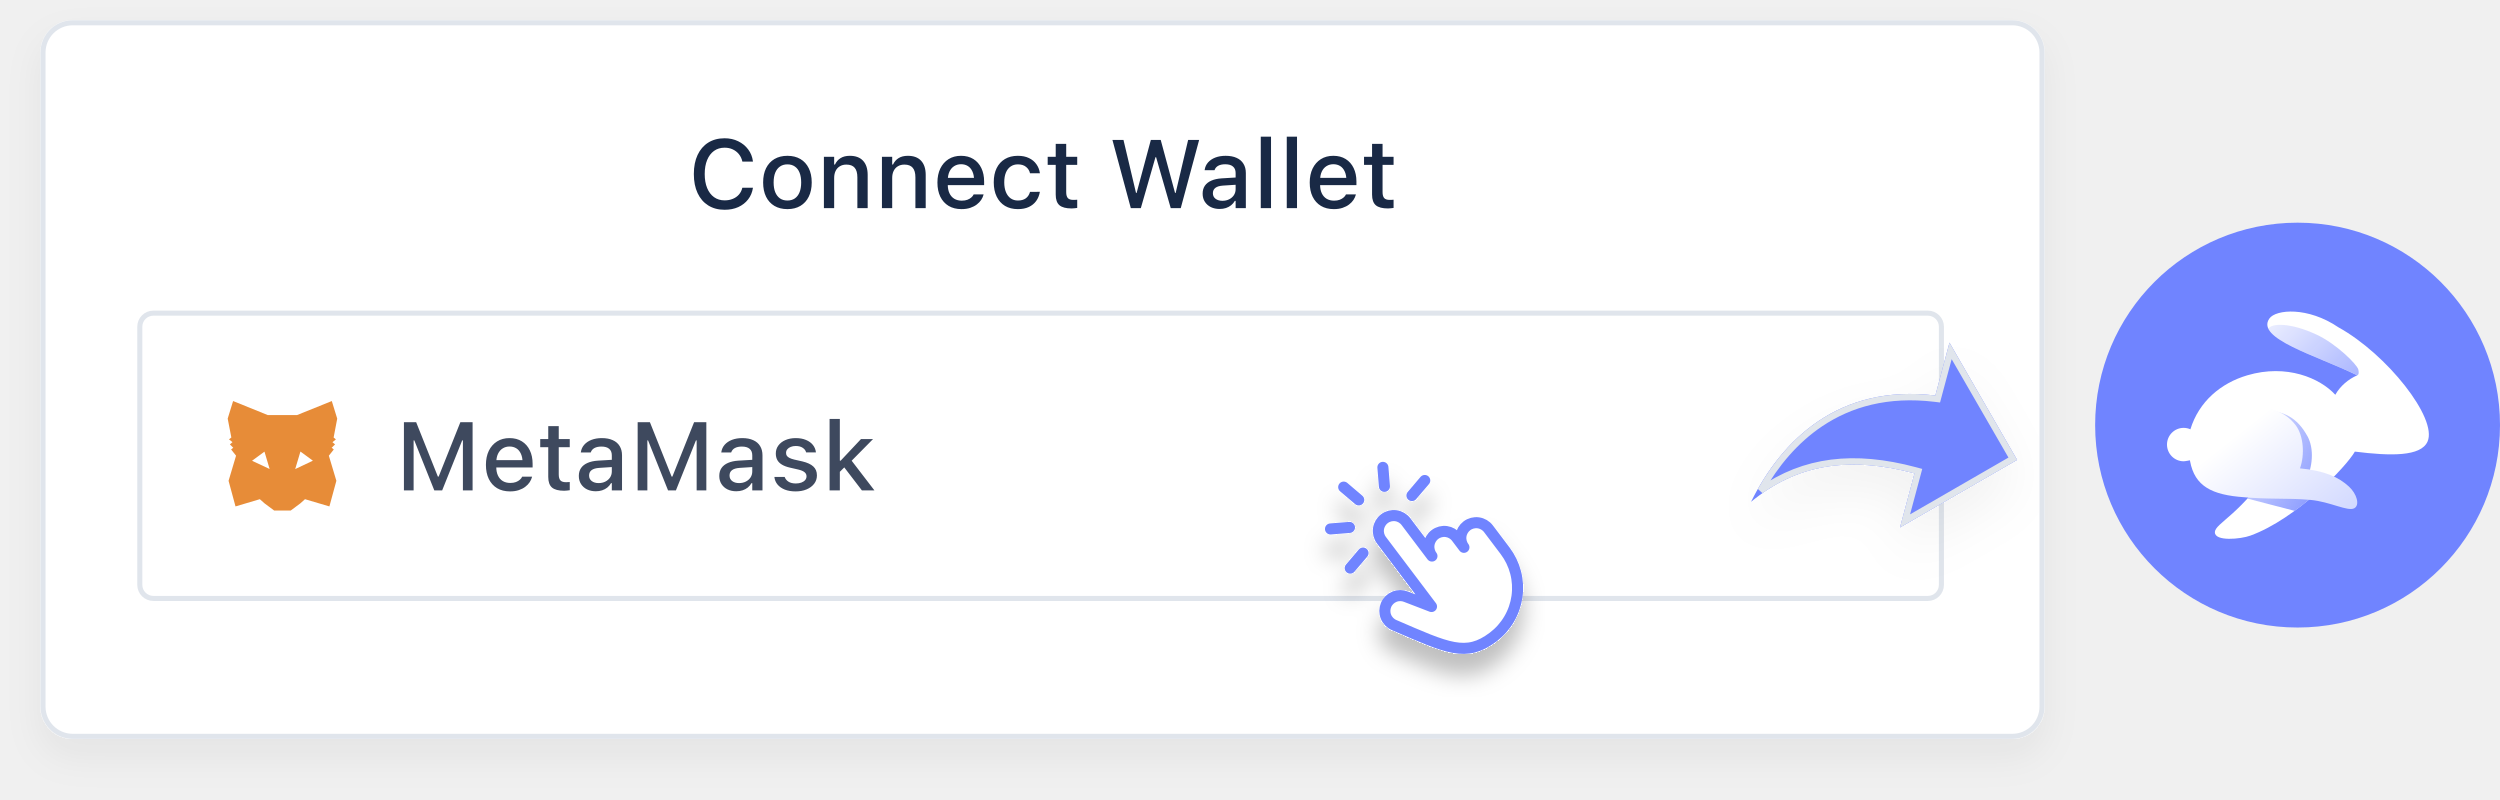
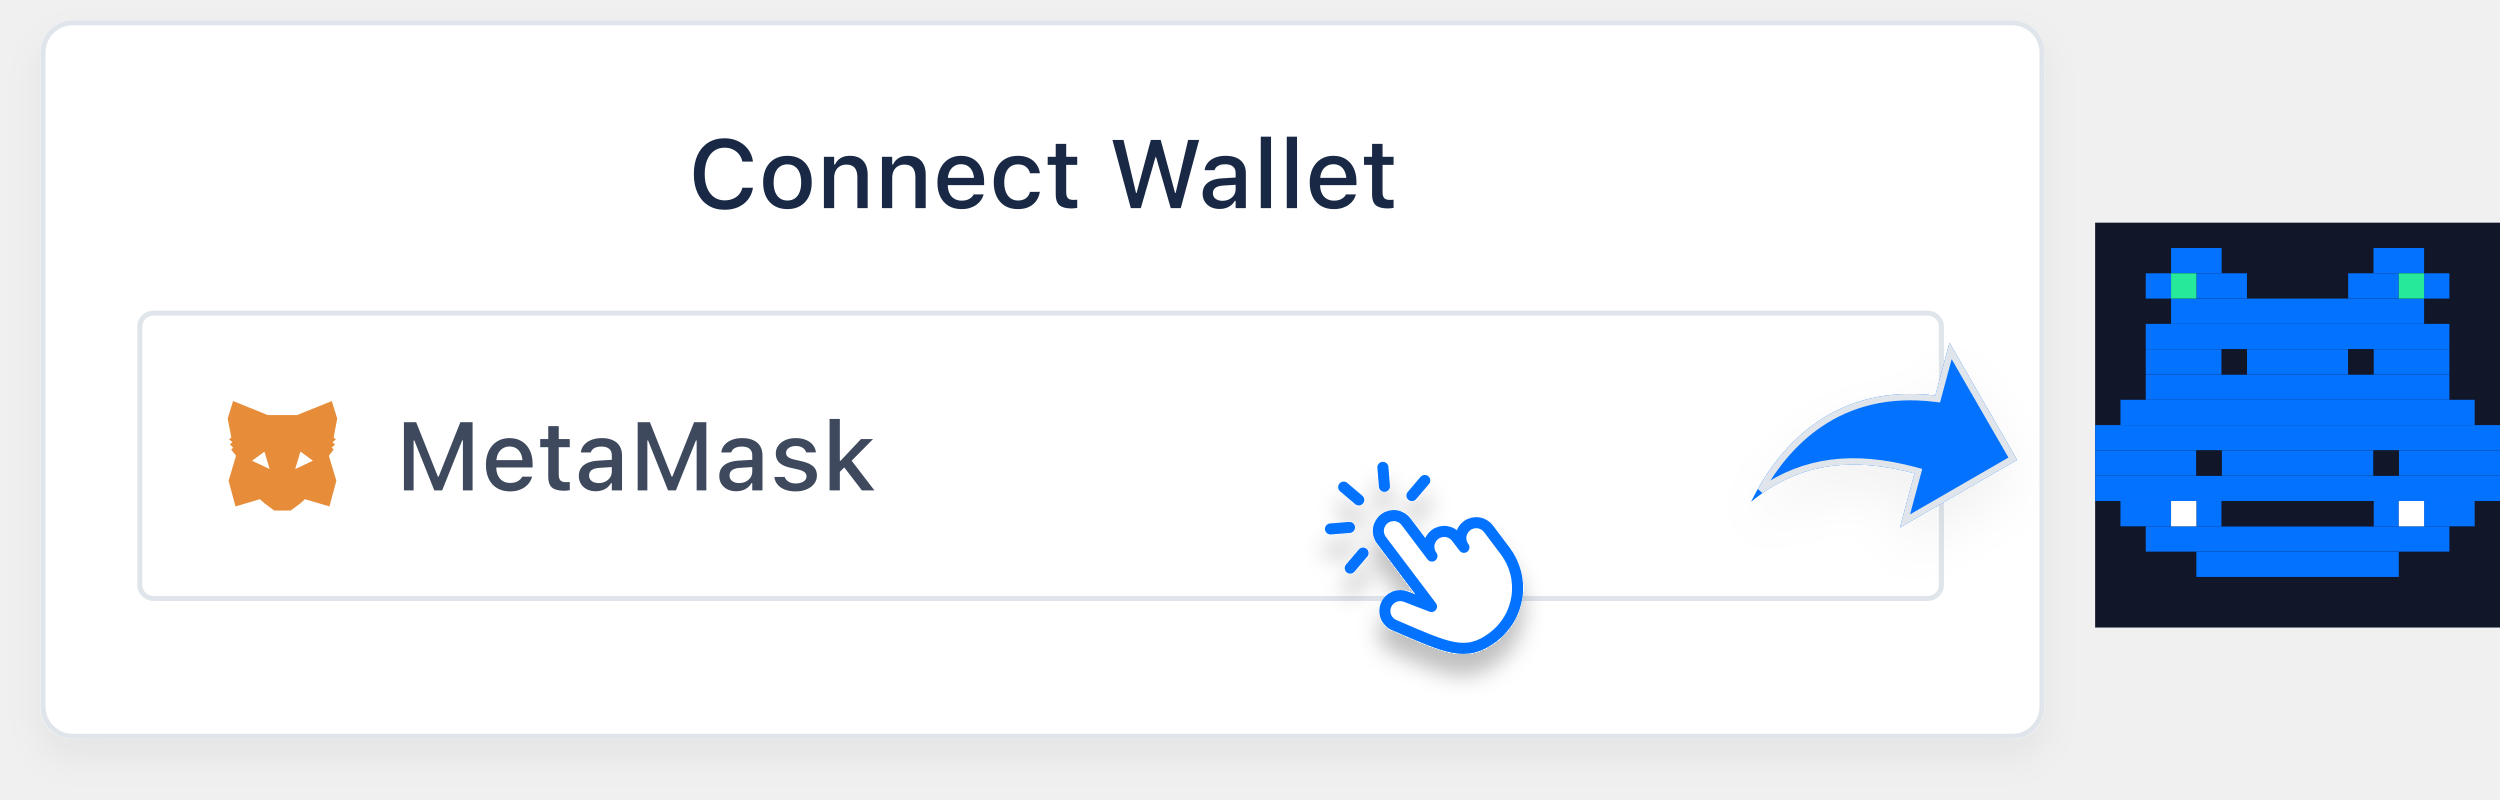
<svg xmlns="http://www.w3.org/2000/svg" width="247" height="79" viewBox="0 0 247 79" fill="none">
  <g filter="url(#filter0_d_117962_43150)">
    <g clip-path="url(#clip0_117962_43150)">
      <rect x="4" y="2" width="198" height="71" rx="3.188" fill="white" />
      <path d="M71.592 20.726C70.97 20.726 70.43 20.583 69.972 20.296C69.517 20.01 69.167 19.604 68.921 19.078C68.675 18.552 68.552 17.926 68.552 17.201V17.191C68.552 16.463 68.675 15.836 68.921 15.31C69.167 14.784 69.517 14.377 69.972 14.091C70.426 13.805 70.966 13.661 71.592 13.661C72.087 13.661 72.534 13.759 72.932 13.956C73.334 14.149 73.662 14.416 73.917 14.759C74.176 15.101 74.333 15.495 74.389 15.94V15.968H73.348L73.343 15.949C73.281 15.672 73.167 15.433 73.002 15.23C72.837 15.028 72.635 14.871 72.395 14.759C72.156 14.647 71.888 14.591 71.592 14.591C71.191 14.591 70.842 14.696 70.546 14.908C70.254 15.12 70.026 15.42 69.865 15.809C69.706 16.195 69.626 16.656 69.626 17.191V17.201C69.626 17.73 69.706 18.189 69.865 18.578C70.026 18.967 70.254 19.268 70.546 19.479C70.842 19.691 71.192 19.797 71.597 19.797C71.892 19.797 72.16 19.747 72.4 19.647C72.643 19.548 72.845 19.406 73.007 19.222C73.169 19.036 73.279 18.816 73.338 18.564L73.348 18.545H74.394L74.389 18.569C74.324 19.001 74.165 19.38 73.913 19.703C73.661 20.027 73.337 20.279 72.942 20.46C72.546 20.637 72.096 20.726 71.592 20.726ZM77.797 20.661C77.303 20.661 76.875 20.555 76.513 20.343C76.156 20.131 75.88 19.829 75.687 19.437C75.494 19.042 75.398 18.573 75.398 18.032V18.023C75.398 17.478 75.494 17.009 75.687 16.617C75.883 16.225 76.16 15.923 76.518 15.711C76.879 15.499 77.306 15.394 77.797 15.394C78.292 15.394 78.719 15.499 79.077 15.711C79.435 15.92 79.71 16.222 79.903 16.617C80.099 17.009 80.198 17.478 80.198 18.023V18.032C80.198 18.573 80.099 19.042 79.903 19.437C79.71 19.829 79.435 20.131 79.077 20.343C78.722 20.555 78.296 20.661 77.797 20.661ZM77.797 19.811C78.087 19.811 78.333 19.741 78.535 19.601C78.738 19.457 78.892 19.254 78.998 18.989C79.103 18.724 79.156 18.405 79.156 18.032V18.023C79.156 17.646 79.103 17.325 78.998 17.061C78.892 16.796 78.738 16.594 78.535 16.454C78.333 16.31 78.087 16.239 77.797 16.239C77.508 16.239 77.262 16.31 77.06 16.454C76.858 16.594 76.702 16.796 76.593 17.061C76.487 17.325 76.434 17.646 76.434 18.023V18.032C76.434 18.405 76.487 18.724 76.593 18.989C76.702 19.254 76.858 19.457 77.06 19.601C77.262 19.741 77.508 19.811 77.797 19.811ZM81.402 20.562V15.492H82.415V16.258H82.495C82.619 15.987 82.803 15.775 83.046 15.623C83.288 15.47 83.595 15.394 83.966 15.394C84.535 15.394 84.971 15.557 85.273 15.884C85.575 16.211 85.726 16.676 85.726 17.28V20.562H84.708V17.518C84.708 17.095 84.619 16.78 84.442 16.575C84.267 16.366 83.993 16.262 83.62 16.262C83.374 16.262 83.161 16.317 82.98 16.426C82.8 16.531 82.66 16.684 82.56 16.883C82.464 17.079 82.415 17.314 82.415 17.588V20.562H81.402ZM87.136 20.562V15.492H88.149V16.258H88.228C88.353 15.987 88.537 15.775 88.779 15.623C89.022 15.47 89.329 15.394 89.699 15.394C90.269 15.394 90.705 15.557 91.007 15.884C91.309 16.211 91.46 16.676 91.46 17.28V20.562H90.442V17.518C90.442 17.095 90.353 16.78 90.175 16.575C90.001 16.366 89.727 16.262 89.354 16.262C89.108 16.262 88.895 16.317 88.714 16.426C88.534 16.531 88.394 16.684 88.294 16.883C88.197 17.079 88.149 17.314 88.149 17.588V20.562H87.136ZM94.999 20.661C94.504 20.661 94.079 20.555 93.724 20.343C93.369 20.128 93.095 19.825 92.902 19.433C92.713 19.04 92.618 18.576 92.618 18.041V18.037C92.618 17.507 92.713 17.045 92.902 16.65C93.095 16.254 93.366 15.946 93.715 15.725C94.067 15.504 94.477 15.394 94.947 15.394C95.421 15.394 95.827 15.499 96.166 15.711C96.508 15.923 96.772 16.22 96.955 16.603C97.139 16.983 97.231 17.428 97.231 17.938V18.293H93.131V17.57H96.726L96.241 18.242V17.836C96.241 17.475 96.185 17.176 96.073 16.939C95.964 16.7 95.813 16.52 95.62 16.402C95.427 16.284 95.204 16.225 94.952 16.225C94.7 16.225 94.474 16.287 94.275 16.412C94.079 16.533 93.923 16.713 93.808 16.953C93.696 17.193 93.64 17.487 93.64 17.836V18.242C93.64 18.575 93.696 18.86 93.808 19.096C93.92 19.333 94.079 19.514 94.284 19.638C94.493 19.762 94.739 19.825 95.022 19.825C95.24 19.825 95.427 19.795 95.582 19.736C95.741 19.674 95.87 19.598 95.97 19.507C96.073 19.417 96.143 19.328 96.18 19.241L96.199 19.204H97.179L97.17 19.246C97.126 19.414 97.05 19.582 96.941 19.75C96.832 19.915 96.688 20.066 96.507 20.203C96.329 20.34 96.115 20.45 95.863 20.535C95.614 20.619 95.326 20.661 94.999 20.661ZM100.569 20.661C100.077 20.661 99.652 20.555 99.294 20.343C98.94 20.128 98.666 19.823 98.473 19.428C98.28 19.033 98.183 18.561 98.183 18.013V18.004C98.183 17.465 98.278 17.002 98.468 16.612C98.661 16.223 98.935 15.923 99.29 15.711C99.648 15.499 100.073 15.394 100.564 15.394C100.991 15.394 101.357 15.468 101.662 15.618C101.97 15.764 102.214 15.966 102.395 16.225C102.578 16.48 102.694 16.771 102.74 17.098L102.745 17.121H101.769L101.764 17.112C101.708 16.863 101.579 16.656 101.377 16.491C101.175 16.323 100.905 16.239 100.569 16.239C100.289 16.239 100.048 16.31 99.845 16.454C99.643 16.594 99.487 16.796 99.379 17.061C99.273 17.325 99.22 17.64 99.22 18.004V18.013C99.22 18.387 99.274 18.707 99.383 18.975C99.492 19.243 99.648 19.45 99.85 19.596C100.052 19.739 100.292 19.811 100.569 19.811C100.887 19.811 101.143 19.741 101.34 19.601C101.539 19.461 101.679 19.254 101.76 18.98L101.769 18.956L102.74 18.952L102.731 18.994C102.672 19.324 102.552 19.613 102.371 19.862C102.191 20.111 101.95 20.307 101.648 20.45C101.349 20.59 100.989 20.661 100.569 20.661ZM105.878 20.595C105.324 20.595 104.922 20.489 104.673 20.278C104.427 20.063 104.305 19.713 104.305 19.227V16.29H103.511V15.492H104.305V14.212H105.341V15.492H106.429V16.29H105.341V18.98C105.341 19.254 105.396 19.451 105.504 19.573C105.613 19.691 105.794 19.75 106.046 19.75C106.121 19.75 106.185 19.748 106.238 19.745C106.294 19.742 106.357 19.738 106.429 19.731V20.544C106.348 20.556 106.261 20.567 106.168 20.576C106.074 20.589 105.978 20.595 105.878 20.595ZM111.724 20.562L109.908 13.825H111L112.237 19.059H112.298L113.704 13.825H114.679L116.094 19.059H116.155L117.388 13.825H118.475L116.659 20.562H115.669L114.222 15.529H114.161L112.714 20.562H111.724ZM120.502 20.646C120.181 20.646 119.893 20.586 119.638 20.464C119.386 20.34 119.187 20.164 119.04 19.937C118.894 19.71 118.821 19.444 118.821 19.138V19.129C118.821 18.824 118.894 18.564 119.04 18.349C119.19 18.134 119.405 17.966 119.685 17.845C119.968 17.721 120.31 17.646 120.712 17.621L122.584 17.509V18.223L120.852 18.335C120.503 18.357 120.247 18.432 120.082 18.559C119.917 18.684 119.834 18.86 119.834 19.087V19.096C119.834 19.327 119.923 19.509 120.1 19.643C120.278 19.773 120.502 19.839 120.773 19.839C121.025 19.839 121.249 19.789 121.445 19.689C121.644 19.587 121.8 19.45 121.912 19.279C122.024 19.104 122.08 18.908 122.08 18.69V17.093C122.08 16.813 121.993 16.6 121.819 16.454C121.647 16.304 121.392 16.23 121.053 16.23C120.77 16.23 120.538 16.279 120.357 16.379C120.18 16.479 120.061 16.619 120.002 16.799L119.993 16.813H119.017L119.022 16.78C119.062 16.5 119.173 16.258 119.353 16.052C119.537 15.844 119.777 15.682 120.072 15.566C120.371 15.451 120.712 15.394 121.095 15.394C121.521 15.394 121.882 15.462 122.178 15.599C122.477 15.733 122.703 15.928 122.855 16.183C123.011 16.435 123.089 16.738 123.089 17.093V20.562H122.08V19.843H122.005C121.906 20.015 121.781 20.161 121.632 20.282C121.482 20.401 121.313 20.491 121.123 20.553C120.933 20.615 120.726 20.646 120.502 20.646ZM124.564 20.562V13.503H125.577V20.562H124.564ZM127.132 20.562V13.503H128.145V20.562H127.132ZM131.783 20.661C131.288 20.661 130.863 20.555 130.508 20.343C130.153 20.128 129.879 19.825 129.686 19.433C129.496 19.04 129.401 18.576 129.401 18.041V18.037C129.401 17.507 129.496 17.045 129.686 16.65C129.879 16.254 130.15 15.946 130.499 15.725C130.85 15.504 131.261 15.394 131.731 15.394C132.204 15.394 132.611 15.499 132.95 15.711C133.292 15.923 133.555 16.22 133.739 16.603C133.923 16.983 134.015 17.428 134.015 17.938V18.293H129.915V17.57H133.51L133.025 18.242V17.836C133.025 17.475 132.969 17.176 132.857 16.939C132.748 16.7 132.597 16.52 132.404 16.402C132.211 16.284 131.988 16.225 131.736 16.225C131.484 16.225 131.258 16.287 131.059 16.412C130.863 16.533 130.707 16.713 130.592 16.953C130.48 17.193 130.424 17.487 130.424 17.836V18.242C130.424 18.575 130.48 18.86 130.592 19.096C130.704 19.333 130.863 19.514 131.068 19.638C131.277 19.762 131.523 19.825 131.806 19.825C132.024 19.825 132.211 19.795 132.366 19.736C132.525 19.674 132.654 19.598 132.754 19.507C132.857 19.417 132.927 19.328 132.964 19.241L132.983 19.204H133.963L133.954 19.246C133.91 19.414 133.834 19.582 133.725 19.75C133.616 19.915 133.471 20.066 133.291 20.203C133.113 20.34 132.899 20.45 132.646 20.535C132.397 20.619 132.11 20.661 131.783 20.661ZM137.134 20.595C136.579 20.595 136.178 20.489 135.929 20.278C135.683 20.063 135.56 19.713 135.56 19.227V16.29H134.766V15.492H135.56V14.212H136.597V15.492H137.685V16.29H136.597V18.98C136.597 19.254 136.651 19.451 136.76 19.573C136.869 19.691 137.05 19.75 137.302 19.75C137.376 19.75 137.44 19.748 137.493 19.745C137.549 19.742 137.613 19.738 137.685 19.731V20.544C137.604 20.556 137.516 20.567 137.423 20.576C137.33 20.589 137.233 20.595 137.134 20.595Z" fill="#192945" />
      <rect x="13.812" y="30.938" width="178" height="28.188" rx="1.344" stroke="#E0E5EC" stroke-width="0.5" />
      <path fill-rule="evenodd" clip-rule="evenodd" d="M32.963 43.224L33.317 41.362L32.782 39.623L29.342 41.011L26.471 41.011L26.485 41.054L26.471 41.015L23.03 39.623L22.496 41.359L22.857 43.224L22.625 43.408L22.969 43.686L22.712 43.906L23.047 44.239L22.834 44.407L23.323 45.022L22.583 47.503L23.268 50.035L25.673 49.319L25.673 49.32L26.143 49.737L27.093 50.444L28.718 50.444L29.671 49.734L30.134 49.32L30.133 49.316L30.134 49.319L30.134 49.32L32.544 50.035L33.233 47.503L32.49 45.023L32.979 44.407L32.766 44.239L33.104 43.906L32.847 43.69L33.185 43.412L32.959 43.224L32.963 43.224Z" fill="#E78C38" />
      <path d="M26.635 46.336L24.902 45.524L26.129 44.621L26.639 46.336L26.635 46.336ZM29.168 46.336L29.683 44.613L30.914 45.516L29.168 46.344L29.168 46.336Z" fill="white" />
      <path d="M39.908 48.453V41.715H41.117L43.26 47.085H43.34L45.483 41.715H46.692V48.453H45.735V43.513H45.217L46.309 41.902L43.685 48.453H42.91L40.291 41.902L41.378 43.513H40.865V48.453H39.908ZM50.39 48.551C49.895 48.551 49.47 48.445 49.115 48.234C48.76 48.019 48.486 47.715 48.294 47.323C48.104 46.931 48.009 46.467 48.009 45.932V45.927C48.009 45.398 48.104 44.936 48.294 44.54C48.486 44.145 48.757 43.837 49.106 43.616C49.458 43.395 49.869 43.284 50.339 43.284C50.812 43.284 51.218 43.39 51.557 43.602C51.9 43.813 52.163 44.111 52.346 44.494C52.53 44.873 52.622 45.319 52.622 45.829V46.184H48.522V45.46H52.118L51.632 46.133V45.726C51.632 45.365 51.576 45.066 51.464 44.83C51.355 44.59 51.204 44.411 51.011 44.293C50.818 44.175 50.595 44.115 50.343 44.115C50.091 44.115 49.865 44.178 49.666 44.302C49.47 44.424 49.315 44.604 49.199 44.844C49.087 45.084 49.031 45.378 49.031 45.726V46.133C49.031 46.466 49.087 46.75 49.199 46.987C49.311 47.224 49.47 47.404 49.676 47.529C49.884 47.653 50.13 47.715 50.413 47.715C50.631 47.715 50.818 47.686 50.974 47.627C51.132 47.564 51.261 47.488 51.361 47.398C51.464 47.308 51.534 47.219 51.571 47.132L51.59 47.094H52.571L52.561 47.136C52.517 47.304 52.441 47.473 52.332 47.641C52.223 47.806 52.079 47.957 51.898 48.094C51.721 48.231 51.506 48.341 51.254 48.425C51.005 48.509 50.717 48.551 50.39 48.551ZM55.741 48.486C55.187 48.486 54.785 48.38 54.536 48.168C54.29 47.953 54.167 47.603 54.167 47.118V44.181H53.374V43.382H54.167V42.103H55.204V43.382H56.292V44.181H55.204V46.87C55.204 47.144 55.258 47.342 55.367 47.463C55.476 47.581 55.657 47.641 55.909 47.641C55.984 47.641 56.047 47.639 56.1 47.636C56.156 47.633 56.22 47.628 56.292 47.622V48.434C56.211 48.447 56.124 48.458 56.03 48.467C55.937 48.48 55.84 48.486 55.741 48.486ZM58.869 48.537C58.549 48.537 58.261 48.477 58.005 48.355C57.753 48.231 57.554 48.055 57.408 47.828C57.261 47.6 57.188 47.334 57.188 47.029V47.02C57.188 46.715 57.261 46.455 57.408 46.24C57.557 46.025 57.772 45.857 58.052 45.736C58.335 45.611 58.678 45.536 59.079 45.511L60.952 45.4V46.114L59.219 46.226C58.871 46.248 58.614 46.322 58.449 46.45C58.284 46.575 58.202 46.75 58.202 46.978V46.987C58.202 47.217 58.29 47.399 58.468 47.533C58.645 47.664 58.869 47.729 59.14 47.729C59.392 47.729 59.616 47.68 59.812 47.58C60.012 47.477 60.167 47.34 60.279 47.169C60.391 46.995 60.447 46.799 60.447 46.581V44.984C60.447 44.704 60.36 44.49 60.186 44.344C60.015 44.195 59.76 44.12 59.42 44.12C59.137 44.12 58.905 44.17 58.724 44.27C58.547 44.369 58.429 44.509 58.37 44.69L58.36 44.704H57.384L57.389 44.671C57.429 44.391 57.54 44.148 57.721 43.943C57.904 43.734 58.144 43.572 58.44 43.457C58.739 43.342 59.079 43.284 59.462 43.284C59.889 43.284 60.25 43.353 60.545 43.49C60.844 43.624 61.07 43.818 61.222 44.073C61.378 44.326 61.456 44.629 61.456 44.984V48.453H60.447V47.734H60.373C60.273 47.905 60.149 48.052 59.999 48.173C59.85 48.291 59.68 48.382 59.49 48.444C59.3 48.506 59.093 48.537 58.869 48.537ZM63.001 48.453V41.715H64.211L66.354 47.085H66.433L68.576 41.715H69.786V48.453H68.829V43.513H68.31L69.403 41.902L66.779 48.453H66.004L63.384 41.902L64.472 43.513H63.959V48.453H63.001ZM72.746 48.537C72.425 48.537 72.138 48.477 71.882 48.355C71.63 48.231 71.431 48.055 71.285 47.828C71.138 47.6 71.065 47.334 71.065 47.029V47.02C71.065 46.715 71.138 46.455 71.285 46.24C71.434 46.025 71.649 45.857 71.929 45.736C72.212 45.611 72.555 45.536 72.956 45.511L74.829 45.4V46.114L73.096 46.226C72.748 46.248 72.491 46.322 72.326 46.45C72.161 46.575 72.078 46.75 72.078 46.978V46.987C72.078 47.217 72.167 47.399 72.344 47.533C72.522 47.664 72.746 47.729 73.017 47.729C73.269 47.729 73.493 47.68 73.689 47.58C73.888 47.477 74.044 47.34 74.156 47.169C74.268 46.995 74.324 46.799 74.324 46.581V44.984C74.324 44.704 74.237 44.49 74.063 44.344C73.891 44.195 73.636 44.12 73.297 44.12C73.014 44.12 72.782 44.17 72.601 44.27C72.424 44.369 72.306 44.509 72.246 44.69L72.237 44.704H71.261L71.266 44.671C71.306 44.391 71.417 44.148 71.597 43.943C71.781 43.734 72.021 43.572 72.317 43.457C72.615 43.342 72.956 43.284 73.339 43.284C73.766 43.284 74.127 43.353 74.422 43.49C74.721 43.624 74.947 43.818 75.099 44.073C75.255 44.326 75.333 44.629 75.333 44.984V48.453H74.324V47.734H74.249C74.15 47.905 74.025 48.052 73.876 48.173C73.727 48.291 73.557 48.382 73.367 48.444C73.177 48.506 72.97 48.537 72.746 48.537ZM78.606 48.551C78.198 48.551 77.843 48.492 77.541 48.374C77.239 48.252 77 48.086 76.822 47.874C76.645 47.659 76.54 47.41 76.509 47.127V47.118H77.527V47.127C77.593 47.317 77.717 47.471 77.901 47.589C78.085 47.708 78.327 47.767 78.629 47.767C78.838 47.767 79.02 47.737 79.175 47.678C79.334 47.619 79.459 47.536 79.549 47.431C79.639 47.325 79.684 47.203 79.684 47.066V47.057C79.684 46.898 79.621 46.764 79.493 46.656C79.365 46.547 79.155 46.458 78.863 46.389L78.05 46.203C77.733 46.131 77.47 46.033 77.261 45.908C77.053 45.784 76.898 45.631 76.799 45.451C76.699 45.267 76.65 45.052 76.65 44.806V44.802C76.65 44.506 76.734 44.245 76.902 44.017C77.07 43.787 77.302 43.608 77.597 43.48C77.896 43.35 78.237 43.284 78.62 43.284C79.006 43.284 79.342 43.345 79.628 43.466C79.918 43.585 80.147 43.75 80.315 43.961C80.483 44.17 80.582 44.413 80.614 44.69V44.694H79.642V44.685C79.596 44.508 79.484 44.36 79.306 44.242C79.132 44.123 78.902 44.064 78.615 44.064C78.431 44.064 78.268 44.094 78.125 44.153C77.982 44.209 77.868 44.288 77.784 44.391C77.703 44.49 77.663 44.609 77.663 44.746V44.755C77.663 44.861 77.689 44.954 77.742 45.035C77.798 45.113 77.885 45.183 78.004 45.245C78.122 45.304 78.274 45.358 78.461 45.404L79.269 45.586C79.754 45.701 80.116 45.868 80.352 46.086C80.592 46.304 80.712 46.596 80.712 46.964V46.973C80.712 47.284 80.62 47.56 80.436 47.799C80.252 48.036 80.002 48.221 79.684 48.355C79.37 48.486 79.01 48.551 78.606 48.551ZM81.963 48.453V41.393H82.976V48.453H81.963ZM85.157 48.453L83.336 46.077L84.088 45.446L86.394 48.453H85.157ZM82.878 46.712L82.836 45.516H83.056L85.063 43.382H86.254L83.966 45.698L83.574 46.02L82.878 46.712Z" fill="#3E495E" />
      <g filter="url(#filter1_d_117962_43150)">
-         <path d="M191.208 39.073L192.608 33.848L199.298 45.438L187.71 52.127L189.144 46.774C182.617 45.026 177.486 45.891 173 49.584C176.053 43.408 181.719 37.928 191.208 39.073Z" fill="#7084FF" />
+         <path d="M191.208 39.073L192.608 33.848L199.298 45.438L187.71 52.127L189.144 46.774C182.617 45.026 177.486 45.891 173 49.584C176.053 43.408 181.719 37.928 191.208 39.073Z" fill="#0372FF" />
        <path d="M191.513 39.154L191.442 39.419L191.17 39.386C186.499 38.823 182.786 39.89 179.866 41.846C177.347 43.533 175.405 45.891 173.95 48.464C178.256 45.444 183.167 44.846 189.226 46.469L189.531 46.551L189.45 46.856L188.213 51.472L198.867 45.323L192.716 34.667L191.513 39.154Z" stroke="#E0E5EC" stroke-width="0.632" />
      </g>
      <g filter="url(#filter2_d_117962_43150)">
-         <path d="M137.742 61.759C137.373 61.6 137.082 61.302 136.933 60.929C136.783 60.557 136.787 60.14 136.943 59.771C137.1 59.401 137.396 59.108 137.768 58.956C138.139 58.804 138.556 58.805 138.926 58.959L141.433 59.923L136.487 53.374C136.244 53.052 136.139 52.647 136.194 52.248C136.25 51.849 136.462 51.488 136.784 51.245C137.105 51.002 137.51 50.897 137.909 50.952C138.309 51.008 138.669 51.22 138.912 51.542L141.477 54.938C141.234 54.616 141.129 54.211 141.185 53.812C141.24 53.413 141.452 53.052 141.774 52.809C142.096 52.566 142.501 52.461 142.9 52.516C143.299 52.572 143.66 52.784 143.903 53.106L144.636 54.076C144.393 53.754 144.287 53.349 144.343 52.95C144.399 52.551 144.611 52.19 144.932 51.947C145.254 51.704 145.659 51.599 146.058 51.655C146.458 51.71 146.818 51.922 147.061 52.244L148.71 54.427C149.191 55.064 149.542 55.79 149.743 56.563C149.944 57.335 149.99 58.14 149.88 58.931C149.77 59.721 149.505 60.483 149.1 61.171C148.696 61.859 148.16 62.461 147.523 62.943C144.844 64.966 143.039 64.043 137.742 61.759Z" fill="white" stroke="#7084FF" stroke-width="1.093" stroke-linecap="round" stroke-linejoin="round" />
+         <path d="M137.742 61.759C137.373 61.6 137.082 61.302 136.933 60.929C136.783 60.557 136.787 60.14 136.943 59.771C137.1 59.401 137.396 59.108 137.768 58.956C138.139 58.804 138.556 58.805 138.926 58.959L141.433 59.923L136.487 53.374C136.244 53.052 136.139 52.647 136.194 52.248C136.25 51.849 136.462 51.488 136.784 51.245C137.105 51.002 137.51 50.897 137.909 50.952C138.309 51.008 138.669 51.22 138.912 51.542L141.477 54.938C141.234 54.616 141.129 54.211 141.185 53.812C141.24 53.413 141.452 53.052 141.774 52.809C142.096 52.566 142.501 52.461 142.9 52.516C143.299 52.572 143.66 52.784 143.903 53.106L144.636 54.076C144.393 53.754 144.287 53.349 144.343 52.95C144.399 52.551 144.611 52.19 144.932 51.947C145.254 51.704 145.659 51.599 146.058 51.655C146.458 51.71 146.818 51.922 147.061 52.244L148.71 54.427C149.191 55.064 149.542 55.79 149.743 56.563C149.944 57.335 149.99 58.14 149.88 58.931C149.77 59.721 149.505 60.483 149.1 61.171C148.696 61.859 148.16 62.461 147.523 62.943C144.844 64.966 143.039 64.043 137.742 61.759Z" fill="white" stroke="#0372FF" stroke-width="1.093" stroke-linecap="round" stroke-linejoin="round" />
        <path d="M131.453 52.26L133.33 52.109L131.453 52.26Z" fill="white" />
-         <path d="M131.453 52.26L133.33 52.109" stroke="#7084FF" stroke-width="1.093" stroke-linecap="round" stroke-linejoin="round" />
+         <path d="M131.453 52.26L133.33 52.109" stroke="#0372FF" stroke-width="1.093" stroke-linecap="round" stroke-linejoin="round" />
        <path d="M136.63 46.176L136.781 48.052L136.63 46.176Z" fill="white" />
-         <path d="M136.63 46.176L136.781 48.052" stroke="#7084FF" stroke-width="1.093" stroke-linecap="round" stroke-linejoin="round" />
+         <path d="M136.63 46.176L136.781 48.052" stroke="#0372FF" stroke-width="1.093" stroke-linecap="round" stroke-linejoin="round" />
        <path d="M134.244 49.392L132.757 48.127L134.244 49.392Z" fill="white" />
-         <path d="M134.244 49.392L132.757 48.127" stroke="#7084FF" stroke-width="1.093" stroke-linecap="round" stroke-linejoin="round" />
+         <path d="M134.244 49.392L132.757 48.127" stroke="#0372FF" stroke-width="1.093" stroke-linecap="round" stroke-linejoin="round" />
        <path d="M139.499 48.96L140.765 47.473L139.499 48.96Z" fill="white" />
-         <path d="M139.499 48.96L140.765 47.473" stroke="#7084FF" stroke-width="1.093" stroke-linecap="round" stroke-linejoin="round" />
+         <path d="M139.499 48.96L140.765 47.473" stroke="#0372FF" stroke-width="1.093" stroke-linecap="round" stroke-linejoin="round" />
        <path d="M134.667 54.643L133.402 56.13L134.667 54.643Z" fill="white" />
-         <path d="M134.667 54.643L133.402 56.13" stroke="#7084FF" stroke-width="1.093" stroke-linecap="round" stroke-linejoin="round" />
+         <path d="M134.667 54.643L133.402 56.13" stroke="#0372FF" stroke-width="1.093" stroke-linecap="round" stroke-linejoin="round" />
      </g>
    </g>
    <rect x="4.25" y="2.25" width="197.5" height="70.5" rx="2.938" stroke="#E0E5EC" stroke-width="0.5" />
  </g>
-   <rect x="207" y="22" width="40" height="40" rx="20" fill="#7084FF" />
-   <path d="M239.84 43.629C240.856 41.351 235.833 34.987 231.033 32.336C228.008 30.282 224.855 30.564 224.217 31.466C222.816 33.445 228.856 35.122 232.896 37.079C232.028 37.458 231.21 38.137 230.728 39.005C229.222 37.355 225.916 35.935 222.038 37.079C219.424 37.85 217.251 39.669 216.412 42.415C216.208 42.324 215.982 42.273 215.744 42.273C214.835 42.273 214.099 43.012 214.099 43.924C214.099 44.836 214.835 45.575 215.744 45.575C215.913 45.575 216.439 45.462 216.439 45.462L224.855 45.523C221.489 50.88 218.83 51.664 218.83 52.592C218.83 53.52 221.375 53.268 222.33 52.922C226.905 51.266 231.818 46.105 232.661 44.619C236.202 45.062 239.178 45.114 239.84 43.629Z" fill="url(#paint0_linear_117962_43150)" />
-   <path fill-rule="evenodd" clip-rule="evenodd" d="M232.891 37.079C232.893 37.08 232.894 37.08 232.896 37.081C233.083 37.007 233.053 36.729 233.001 36.511C232.883 36.011 230.844 33.99 228.929 33.085C226.324 31.854 224.405 31.916 224.116 32.481C224.649 33.574 227.112 34.6 229.685 35.671C230.782 36.128 231.9 36.594 232.896 37.077C232.895 37.077 232.893 37.078 232.891 37.079Z" fill="url(#paint1_linear_117962_43150)" />
-   <path fill-rule="evenodd" clip-rule="evenodd" d="M229.587 48.082C229.059 47.879 228.461 47.693 227.783 47.525C228.505 46.227 228.657 44.307 227.974 43.093C227.017 41.389 225.814 40.481 223.021 40.481C221.484 40.481 217.347 41.001 217.274 44.466C217.266 44.831 217.274 45.165 217.3 45.472L224.855 45.527C223.838 47.147 222.885 48.348 222.05 49.262C223.051 49.52 223.878 49.736 224.637 49.934C225.359 50.123 226.019 50.296 226.711 50.473C227.753 49.712 228.732 48.882 229.587 48.082Z" fill="url(#paint2_linear_117962_43150)" />
-   <path d="M216.311 45.109C216.62 47.741 218.111 48.773 221.157 49.078C224.204 49.383 225.951 49.178 228.278 49.391C230.221 49.568 231.956 50.562 232.6 50.218C233.179 49.909 232.855 48.793 232.08 48.077C231.075 47.148 229.684 46.503 227.238 46.274C227.725 44.934 227.589 43.056 226.831 42.034C225.736 40.556 223.715 39.888 221.157 40.18C218.485 40.485 215.924 41.805 216.311 45.109Z" fill="url(#paint3_linear_117962_43150)" />
  <defs>
    <filter id="filter0_d_117962_43150" x="0.468" y="0.234" width="205.063" height="78.063" filterUnits="userSpaceOnUse" color-interpolation-filters="sRGB">
      <feFlood flood-opacity="0" result="BackgroundImageFix" />
      <feColorMatrix in="SourceAlpha" type="matrix" values="0 0 0 0 0 0 0 0 0 0 0 0 0 0 0 0 0 0 127 0" result="hardAlpha" />
      <feOffset dy="1.766" />
      <feGaussianBlur stdDeviation="1.766" />
      <feComposite in2="hardAlpha" operator="out" />
      <feColorMatrix type="matrix" values="0 0 0 0 0 0 0 0 0 0 0 0 0 0 0 0 0 0 0.05 0" />
      <feBlend mode="normal" in2="BackgroundImageFix" result="effect1_dropShadow_117962_43150" />
      <feBlend mode="normal" in="SourceGraphic" in2="effect1_dropShadow_117962_43150" result="shape" />
    </filter>
    <filter id="filter1_d_117962_43150" x="167.945" y="31.32" width="36.409" height="28.39" filterUnits="userSpaceOnUse" color-interpolation-filters="sRGB">
      <feFlood flood-opacity="0" result="BackgroundImageFix" />
      <feColorMatrix in="SourceAlpha" type="matrix" values="0 0 0 0 0 0 0 0 0 0 0 0 0 0 0 0 0 0 127 0" result="hardAlpha" />
      <feOffset dy="2.528" />
      <feGaussianBlur stdDeviation="2.528" />
      <feComposite in2="hardAlpha" operator="out" />
      <feColorMatrix type="matrix" values="0 0 0 0 0 0 0 0 0 0 0 0 0 0 0 0 0 0 0.05 0" />
      <feBlend mode="normal" in2="BackgroundImageFix" result="effect1_dropShadow_117962_43150" />
      <feBlend mode="normal" in="SourceGraphic" in2="effect1_dropShadow_117962_43150" result="shape" />
    </filter>
    <filter id="filter2_d_117962_43150" x="128.81" y="45.629" width="23.772" height="23.171" filterUnits="userSpaceOnUse" color-interpolation-filters="sRGB">
      <feFlood flood-opacity="0" result="BackgroundImageFix" />
      <feColorMatrix in="SourceAlpha" type="matrix" values="0 0 0 0 0 0 0 0 0 0 0 0 0 0 0 0 0 0 127 0" result="hardAlpha" />
      <feOffset dy="2.097" />
      <feGaussianBlur stdDeviation="1.048" />
      <feComposite in2="hardAlpha" operator="out" />
      <feColorMatrix type="matrix" values="0 0 0 0 0 0 0 0 0 0 0 0 0 0 0 0 0 0 0.25 0" />
      <feBlend mode="normal" in2="BackgroundImageFix" result="effect1_dropShadow_117962_43150" />
      <feBlend mode="normal" in="SourceGraphic" in2="effect1_dropShadow_117962_43150" result="shape" />
    </filter>
    <linearGradient id="paint0_linear_117962_43150" x1="221.733" y1="41.612" x2="239.63" y2="46.67" gradientUnits="userSpaceOnUse">
      <stop stop-color="white" />
      <stop offset="1" stop-color="white" />
    </linearGradient>
    <linearGradient id="paint1_linear_117962_43150" x1="236.608" y1="41.272" x2="223.657" y2="28.335" gradientUnits="userSpaceOnUse">
-       <stop stop-color="#8697FF" />
-       <stop offset="1" stop-color="#8697FF" stop-opacity="0" />
+       <stop stop-color="#0372FF" />
+       <stop offset="1" stop-color="#0372FF" stop-opacity="0" />
    </linearGradient>
    <linearGradient id="paint2_linear_117962_43150" x1="229.946" y1="48.534" x2="217.525" y2="41.416" gradientUnits="userSpaceOnUse">
-       <stop stop-color="#8697FF" />
-       <stop offset="1" stop-color="#8697FF" stop-opacity="0" />
+       <stop stop-color="#0372FF" />
+       <stop offset="1" stop-color="#0372FF" stop-opacity="0" />
    </linearGradient>
    <linearGradient id="paint3_linear_117962_43150" x1="222.801" y1="41.475" x2="231.217" y2="52.132" gradientUnits="userSpaceOnUse">
      <stop stop-color="white" />
-       <stop offset="0.984" stop-color="#D1D8FF" />
+       <stop offset="0.984" stop-color="#D6E7FF" />
    </linearGradient>
    <clipPath id="clip0_117962_43150">
      <rect x="4" y="2" width="198" height="71" rx="3.188" fill="white" />
    </clipPath>
  </defs>
+   <g id="hippo-wallet-mark" transform="translate(207 22) scale(2.5)">
+     <rect width="16" height="16" fill="#111629" />
+     <g fill="#0372FF">
+       <rect x="3" y="1" width="2" height="1" />
+       <rect x="11" y="1" width="2" height="1" />
+       <rect x="2" y="2" width="1" height="1" />
+       <rect x="4" y="2" width="2" height="1" />
+       <rect x="10" y="2" width="2" height="1" />
+       <rect x="13" y="2" width="1" height="1" />
+       <rect x="3" y="3" width="10" height="1" />
+       <rect x="2" y="4" width="12" height="1" />
+       <rect x="2" y="5" width="3" height="1" />
+       <rect x="6" y="5" width="4" height="1" />
+       <rect x="11" y="5" width="3" height="1" />
+       <rect x="2" y="6" width="12" height="1" />
+       <rect x="1" y="7" width="14" height="1" />
+       <rect x="0" y="8" width="16" height="1" />
+       <rect x="0" y="9" width="4" height="1" />
+       <rect x="5" y="9" width="6" height="1" />
+       <rect x="12" y="9" width="4" height="1" />
+       <rect x="0" y="10" width="16" height="1" />
+       <rect x="1" y="11" width="2" height="1" />
+       <rect x="4" y="11" width="1" height="1" />
+       <rect x="11" y="11" width="1" height="1" />
+       <rect x="13" y="11" width="2" height="1" />
+       <rect x="2" y="12" width="12" height="1" />
+       <rect x="4" y="13" width="8" height="1" />
+     </g>
+     <g fill="#111629">
+       <rect x="5" y="5" width="1" height="1" />
+       <rect x="10" y="5" width="1" height="1" />
+       <rect x="4" y="9" width="1" height="1" />
+       <rect x="11" y="9" width="1" height="1" />
+       <rect x="5" y="11" width="6" height="1" />
+     </g>
+     <g fill="#FFFFFF">
+       <rect x="3" y="11" width="1" height="1" />
+       <rect x="12" y="11" width="1" height="1" />
+     </g>
+     <g fill="#26E99A">
+       <rect x="3" y="2" width="1" height="1" />
+       <rect x="12" y="2" width="1" height="1" />
+     </g>
+   </g>
</svg>
